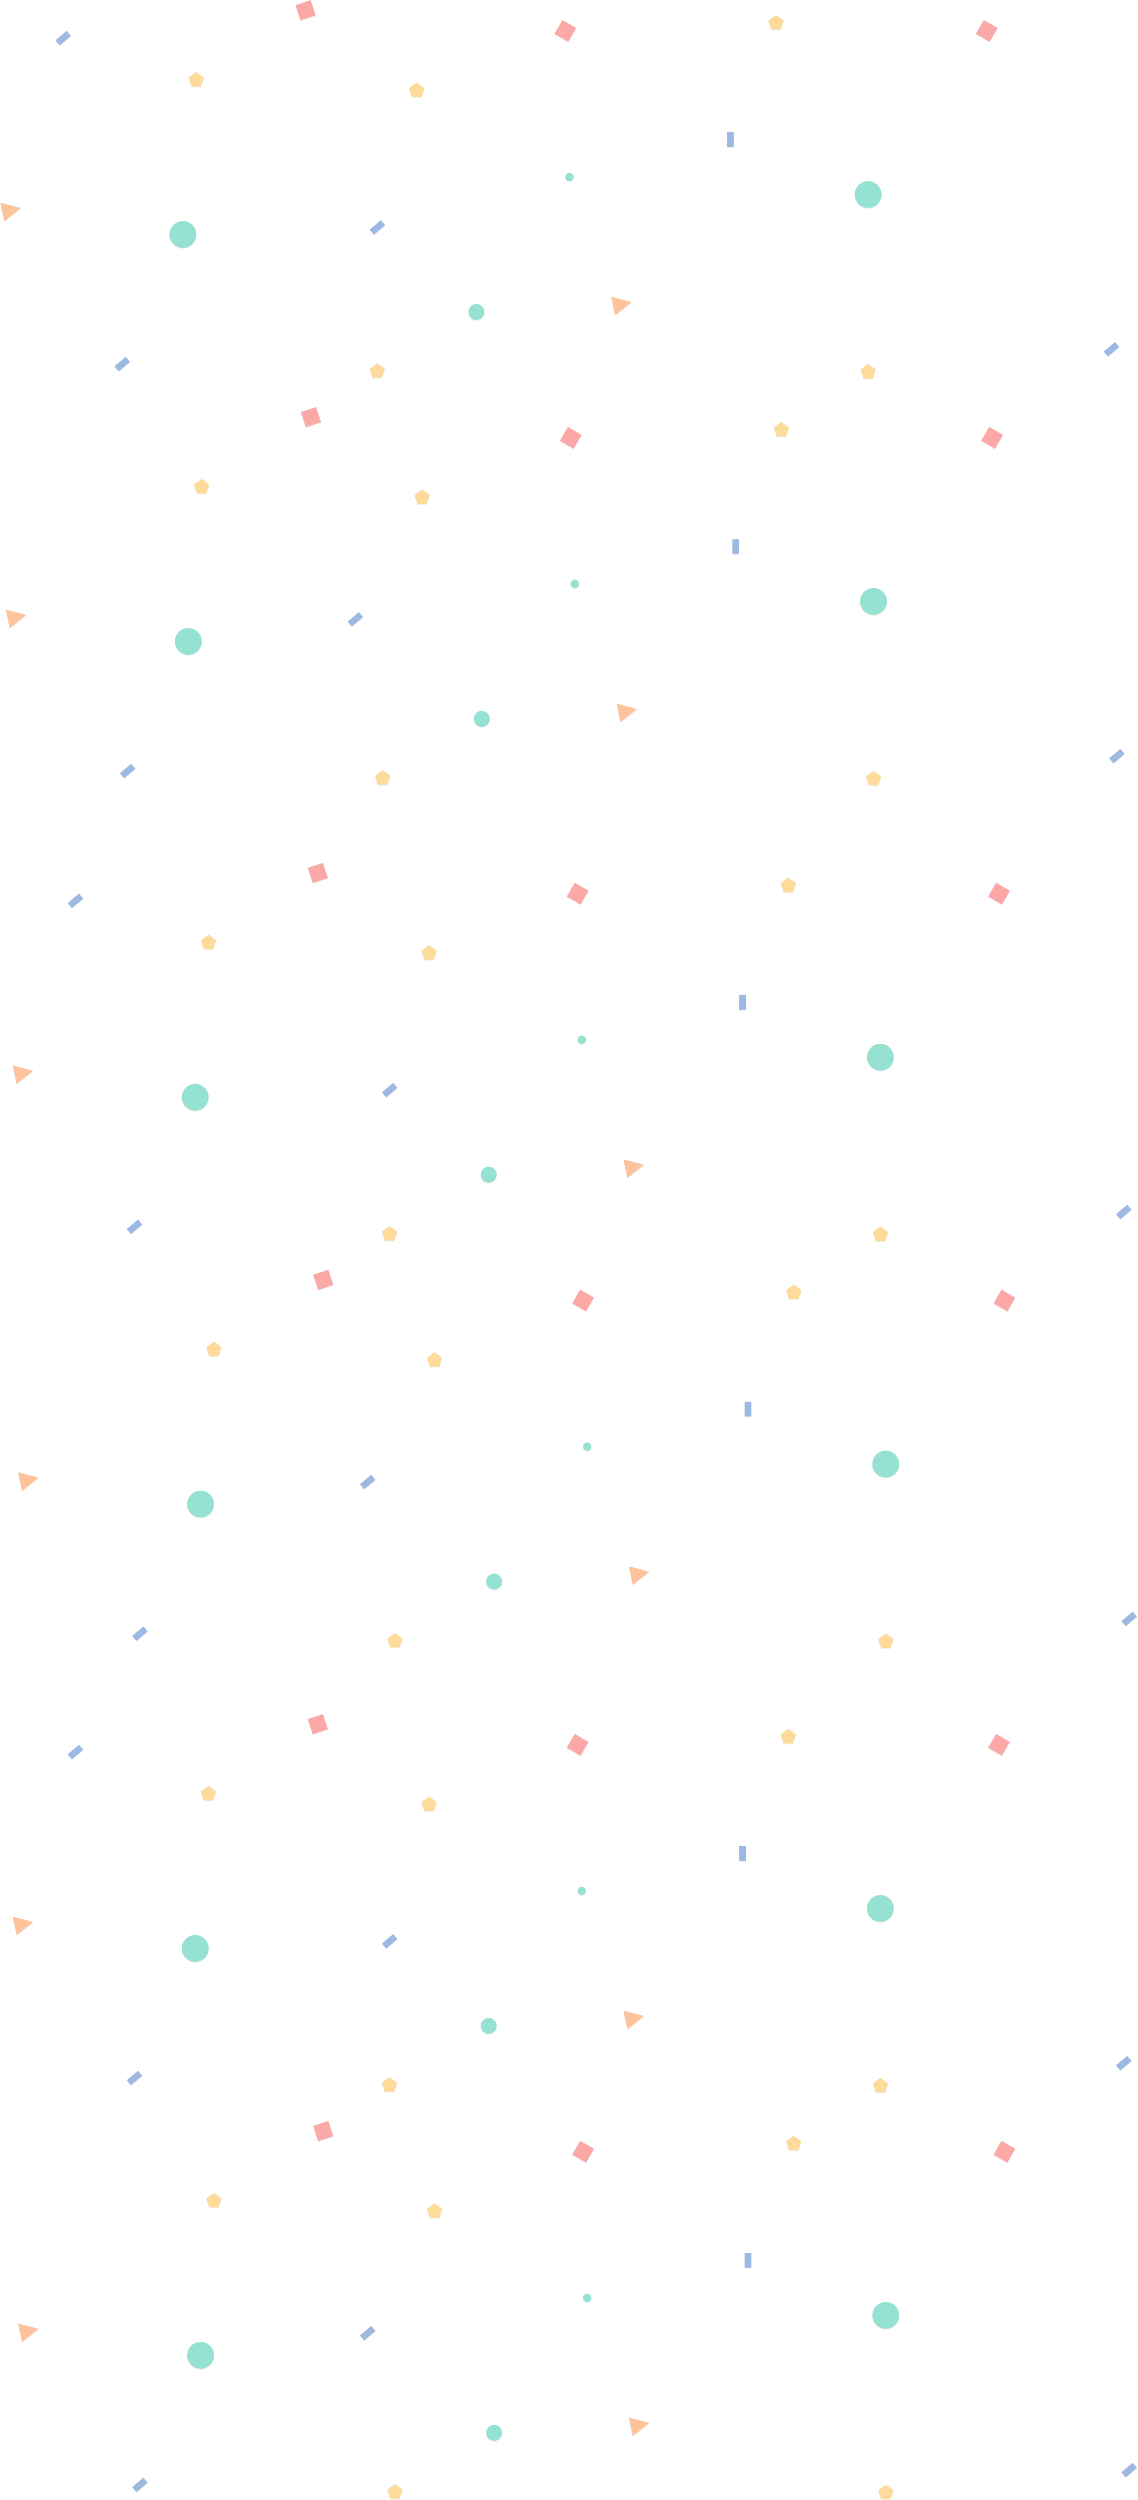
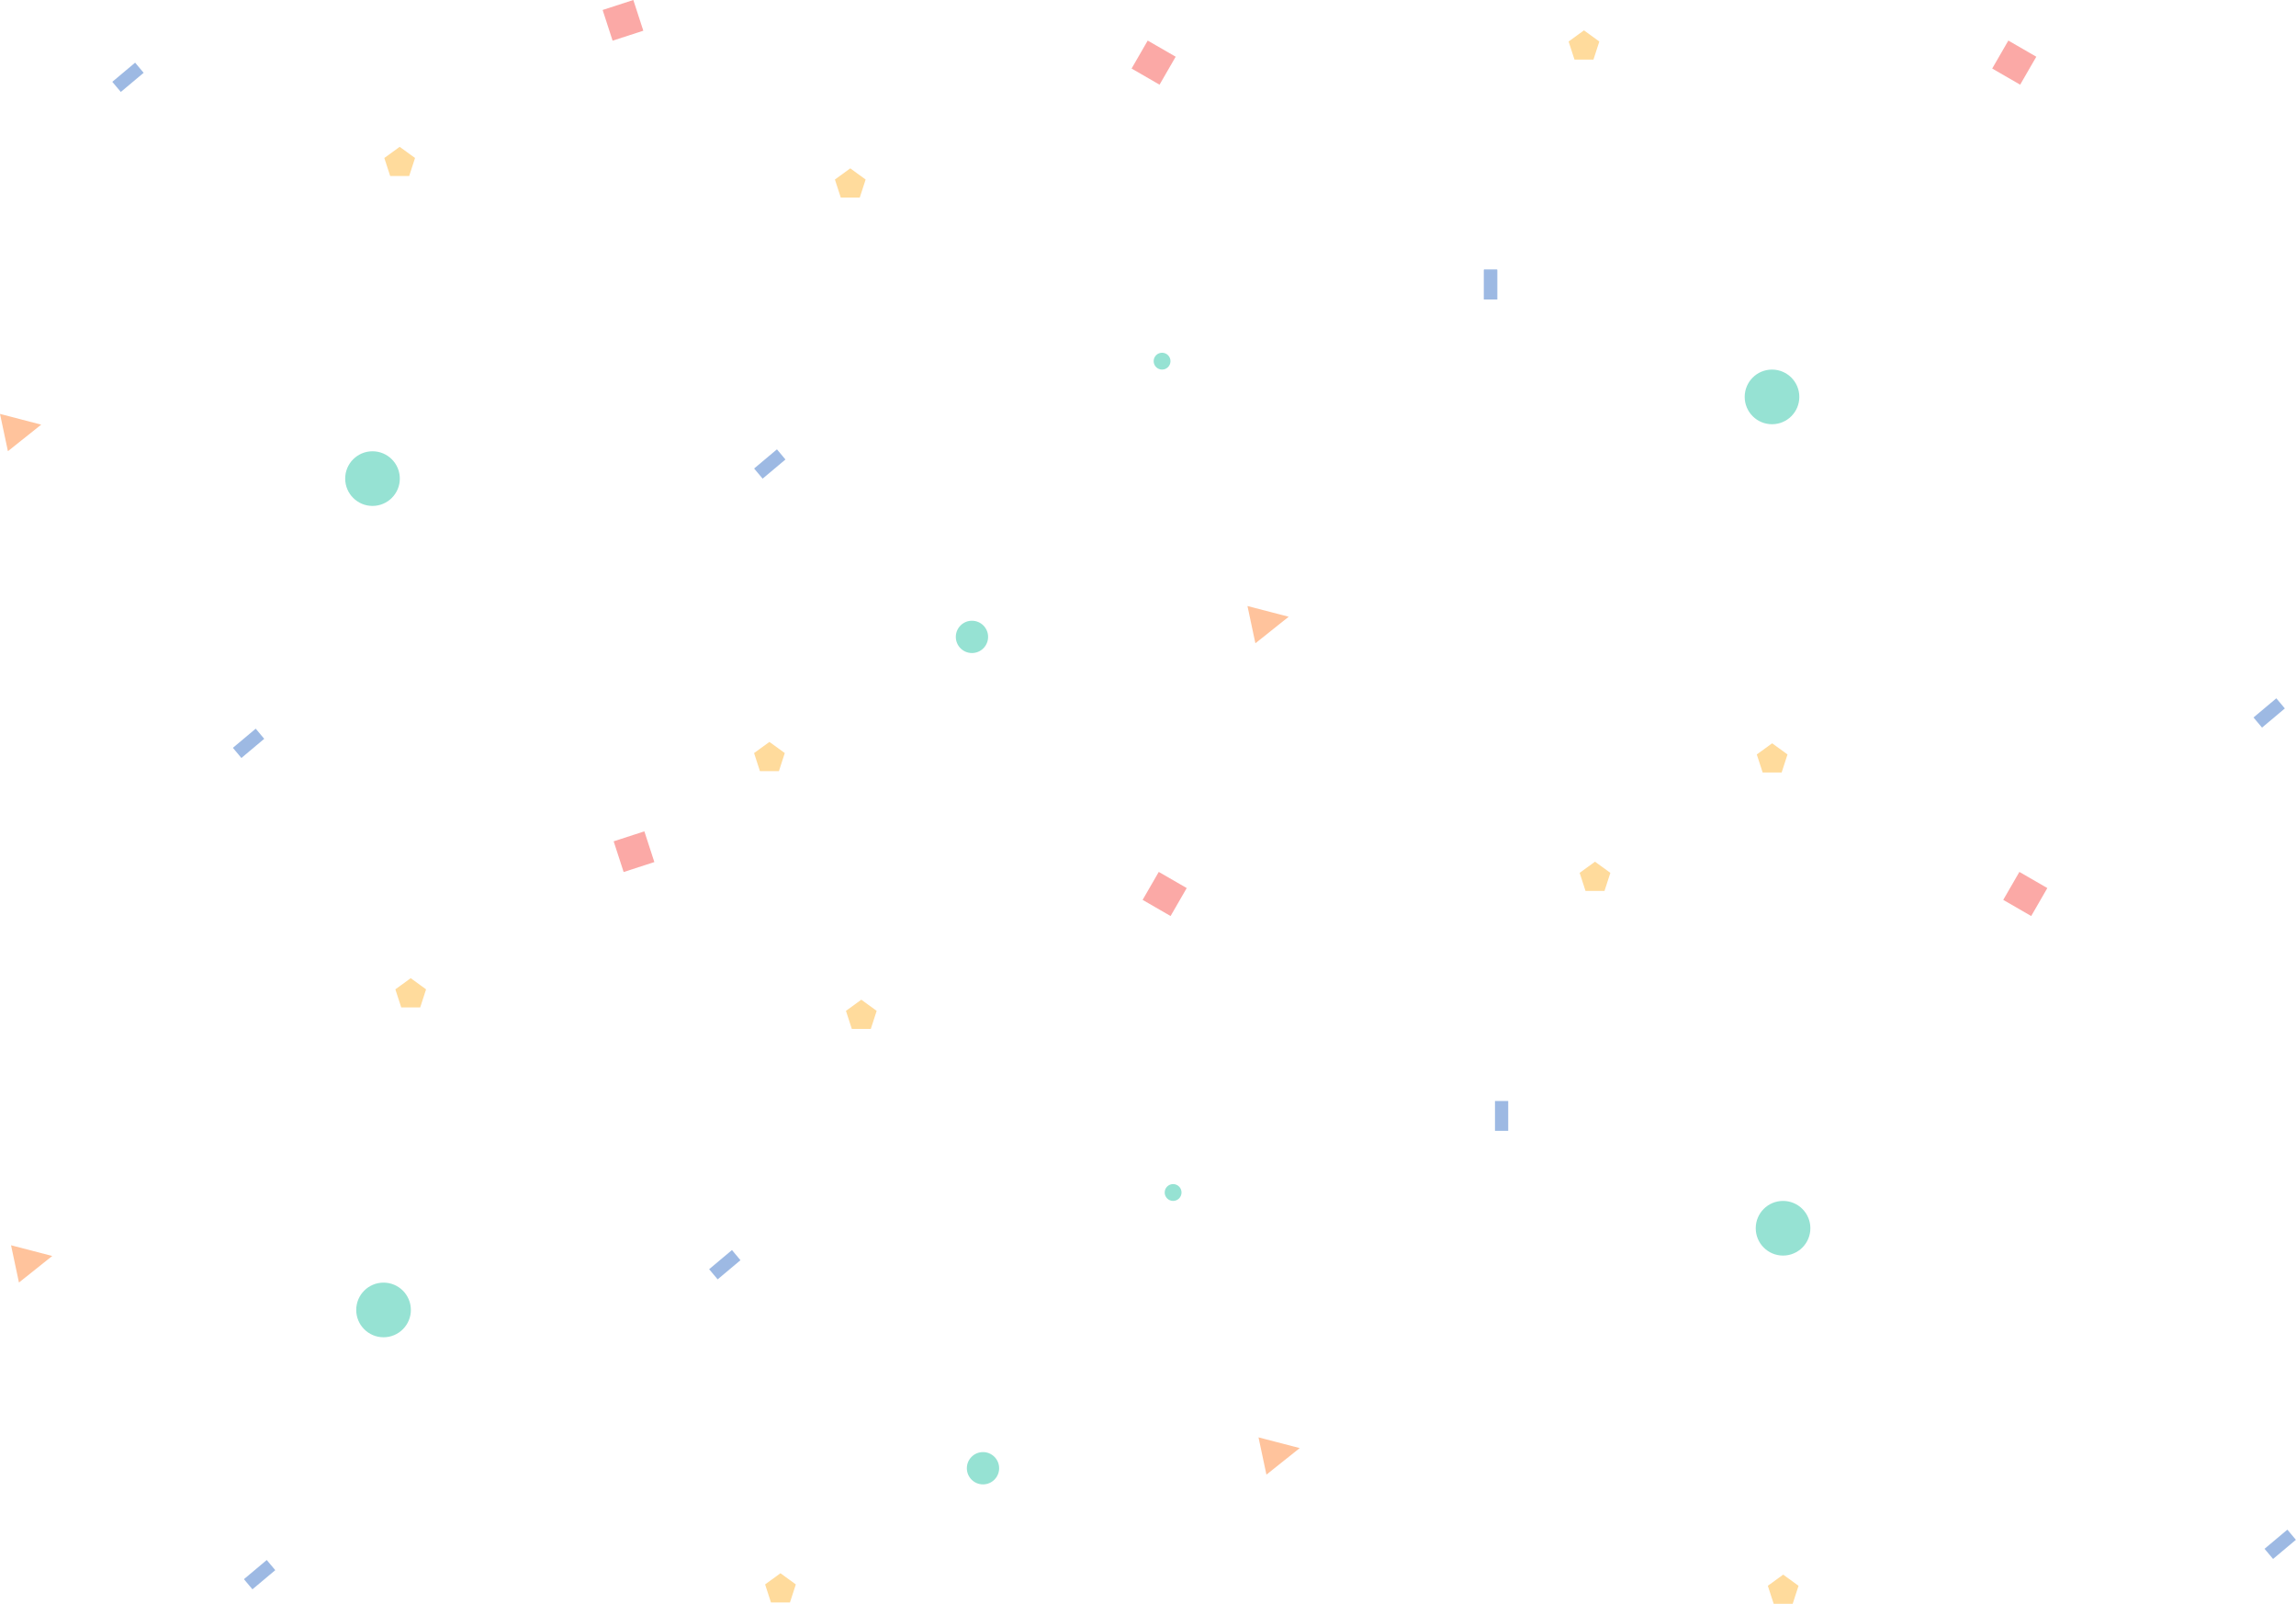
- <svg xmlns="http://www.w3.org/2000/svg" width="8419px" height="18506px" viewBox="0 0 8419 18506" version="1.1">
-   <defs>
-     <filter x="-0.1%" y="-0.1%" width="100.3%" height="100.1%" filterUnits="objectBoundingBox" id="filter-1">
-       <feOffset dx="0" dy="2" in="SourceAlpha" result="shadowOffsetOuter1" />
-       <feGaussianBlur stdDeviation="2" in="shadowOffsetOuter1" result="shadowBlurOuter1" />
-       <feColorMatrix values="0 0 0 0 0   0 0 0 0 0   0 0 0 0 0  0 0 0 0.5 0" type="matrix" in="shadowBlurOuter1" result="shadowMatrixOuter1" />
-       <feMerge>
-         <feMergeNode in="shadowMatrixOuter1" />
-         <feMergeNode in="SourceGraphic" />
-       </feMerge>
-     </filter>
-   </defs>
+ <svg xmlns="http://www.w3.org/2000/svg" width="8321px" height="5811px" viewBox="0 0 8321 5811" version="1.1">
  <g id="Page-1" stroke="none" stroke-width="1" fill="none" fill-rule="evenodd" opacity="0.488">
-     <g id="Group-13" filter="url(#filter-1)" transform="translate(4, 2)">
-       <g id="Group-12" transform="translate(91, 12687)">
-         <g id="Group-11" transform="translate(40, 3012)">
-           <g id="Group-10">
-             <g id="Group-9">
-               <rect id="Rectangle-Copy-20" fill="#3670C6" transform="translate(900.7933, 2693.096) rotate(140) translate(-900.7933, -2693.096) " x="846.793" y="2669.096" width="108" height="48" />
-               <polygon id="Rectangle-Copy-21" fill="#3670C6" transform="translate(2586.793, 1570.096) rotate(140) translate(-2586.793, -1570.096) " points="2532.793 1546.096 2640.793 1546.096 2640.793 1594.096 2579.541 1594.096 2532.793 1594.096" />
-               <polygon id="Rectangle-Copy-22" fill="#3670C6" transform="translate(8223.793, 2583.096) rotate(140) translate(-8223.793, -2583.096) " points="8169.793 2559.096 8277.793 2559.096 8277.793 2607.096 8216.541 2607.096 8169.793 2607.096" />
-               <rect id="Rectangle-Copy-17" fill="#3670C6" transform="translate(5402, 1031) rotate(90) translate(-5402, -1031) " x="5348" y="1007" width="108" height="48" />
-               <circle id="Oval-Copy-11" fill="#27C3A4" cx="3522.5" cy="2307.5" r="58.5" />
-               <circle id="Oval-Copy-8" fill="#27C3A4" cx="4211.5" cy="1308.5" r="30.5" />
-               <circle id="Oval-Copy-12" fill="#27C3A4" cx="1350" cy="1734" r="99" />
-               <circle id="Oval-Copy-13" fill="#27C3A4" cx="6422" cy="1438" r="99" />
-               <polygon id="Triangle-Copy-6" fill="#FF8333" transform="translate(4602.838, 2248.838) rotate(78) translate(-4602.838, -2248.838) " points="4602.838 2179.838 4671.838 2317.838 4533.838 2317.838" />
-               <polygon id="Triangle-Copy-7" fill="#FF8333" transform="translate(81.83809, 1552.838) rotate(78) translate(-81.83809, -1552.838) " points="81.838 1483.838 150.838 1621.838 12.838 1621.838" />
-               <rect id="Rectangle-Copy-25" fill="#F64E49" transform="translate(2257.714, 73.7143) rotate(-18) translate(-2257.714, -73.7143) " x="2199.214" y="15.214" width="117" height="117" />
-               <rect id="Rectangle-Copy-13" fill="#F64E49" transform="translate(4180.912, 226.9125) rotate(30) translate(-4180.912, -226.9125) " x="4122.412" y="168.412" width="117" height="117" />
-               <rect id="Rectangle-Copy-14" fill="#F64E49" transform="translate(7299.912, 226.9125) rotate(30) translate(-7299.912, -226.9125) " x="7241.412" y="168.412" width="117" height="117" />
-               <polygon id="Polygon-Copy-6" fill="#FFB433" points="2788.5 2688 2844.137 2728.423 2822.885 2793.827 2754.115 2793.827 2732.863 2728.423" />
-               <polygon id="Polygon-Copy-8" fill="#FFB433" points="6422.5 2693 6478.137 2733.423 6456.885 2798.827 6388.115 2798.827 6366.863 2733.423" />
-               <polygon id="Polygon-Copy-9" fill="#FFB433" points="1448.5 532 1504.137 572.423 1482.885 637.827 1414.115 637.827 1392.863 572.423" />
-               <polygon id="Polygon-Copy-11" fill="#FFB433" points="3081.5 610 3137.137 650.423 3115.885 715.827 3047.115 715.827 3025.863 650.423" />
-               <polygon id="Polygon-Copy-12" fill="#FFB433" points="5740.5 110 5796.137 150.423 5774.885 215.827 5706.115 215.827 5684.863 150.423" />
-             </g>
-           </g>
-         </g>
-         <g id="Group-10-Copy-2">
-           <g id="Group-10-Copy">
-             <g id="Group-9">
-               <rect id="Rectangle-Copy-20" fill="#3670C6" transform="translate(900.7933, 2693.096) rotate(140) translate(-900.7933, -2693.096) " x="846.793" y="2669.096" width="108" height="48" />
-               <polygon id="Rectangle-Copy-21" fill="#3670C6" transform="translate(463.7933, 280.0956) rotate(140) translate(-463.7933, -280.0956) " points="409.793 256.096 517.793 256.096 517.793 304.096 456.541 304.096 409.793 304.096" />
-               <polygon id="Rectangle-Copy-23" fill="#3670C6" transform="translate(2789.793, 1681.096) rotate(140) translate(-2789.793, -1681.096) " points="2735.793 1657.096 2843.793 1657.096 2843.793 1705.096 2782.541 1705.096 2735.793 1705.096" />
-               <polygon id="Rectangle-Copy-22" fill="#3670C6" transform="translate(8223.793, 2583.096) rotate(140) translate(-8223.793, -2583.096) " points="8169.793 2559.096 8277.793 2559.096 8277.793 2607.096 8216.541 2607.096 8169.793 2607.096" />
-               <rect id="Rectangle-Copy-17" fill="#3670C6" transform="translate(5402, 1031) rotate(90) translate(-5402, -1031) " x="5348" y="1007" width="108" height="48" />
-               <rect id="Rectangle-Copy-17" fill="#3670C6" transform="translate(5402, 1031) rotate(90) translate(-5402, -1031) " x="5348" y="1007" width="108" height="48" />
-               <circle id="Oval-Copy-11" fill="#27C3A4" cx="3522.5" cy="2307.5" r="58.5" />
-               <circle id="Oval-Copy-8" fill="#27C3A4" cx="4211.5" cy="1308.5" r="30.5" />
-               <circle id="Oval-Copy-12" fill="#27C3A4" cx="1350" cy="1734" r="99" />
-               <circle id="Oval-Copy-13" fill="#27C3A4" cx="6422" cy="1438" r="99" />
-               <polygon id="Triangle-Copy-6" fill="#FF8333" transform="translate(4602.838, 2248.838) rotate(78) translate(-4602.838, -2248.838) " points="4602.838 2179.838 4671.838 2317.838 4533.838 2317.838" />
-               <polygon id="Triangle-Copy-7" fill="#FF8333" transform="translate(81.83809, 1552.838) rotate(78) translate(-81.83809, -1552.838) " points="81.838 1483.838 150.838 1621.838 12.838 1621.838" />
-               <rect id="Rectangle-Copy-25" fill="#F64E49" transform="translate(2257.714, 73.7143) rotate(-18) translate(-2257.714, -73.7143) " x="2199.214" y="15.214" width="117" height="117" />
-               <rect id="Rectangle-Copy-13" fill="#F64E49" transform="translate(4180.912, 226.9125) rotate(30) translate(-4180.912, -226.9125) " x="4122.412" y="168.412" width="117" height="117" />
-               <rect id="Rectangle-Copy-14" fill="#F64E49" transform="translate(7299.912, 226.9125) rotate(30) translate(-7299.912, -226.9125) " x="7241.412" y="168.412" width="117" height="117" />
-               <polygon id="Polygon-Copy-6" fill="#FFB433" points="2788.5 2688 2844.137 2728.423 2822.885 2793.827 2754.115 2793.827 2732.863 2728.423" />
-               <polygon id="Polygon-Copy-8" fill="#FFB433" points="6422.5 2693 6478.137 2733.423 6456.885 2798.827 6388.115 2798.827 6366.863 2733.423" />
-               <polygon id="Polygon-Copy-9" fill="#FFB433" points="1448.5 532 1504.137 572.423 1482.885 637.827 1414.115 637.827 1392.863 572.423" />
-               <polygon id="Polygon-Copy-11" fill="#FFB433" points="3081.5 610 3137.137 650.423 3115.885 715.827 3047.115 715.827 3025.863 650.423" />
-               <polygon id="Polygon-Copy-12" fill="#FFB433" points="5740.5 110 5796.137 150.423 5774.885 215.827 5706.115 215.827 5684.863 150.423" />
-             </g>
+     <g id="Group-12">
+       <g id="Group-11" transform="translate(40, 3012)">
+         <g id="Group-10">
+           <g id="Group-9">
+             <rect id="Rectangle-Copy-20" fill="#3670C6" transform="translate(900.7933, 2693.096) rotate(140) translate(-900.7933, -2693.096) " x="846.793" y="2669.096" width="108" height="48" />
+             <polygon id="Rectangle-Copy-21" fill="#3670C6" transform="translate(2586.793, 1570.096) rotate(140) translate(-2586.793, -1570.096) " points="2532.793 1546.096 2640.793 1546.096 2640.793 1594.096 2579.541 1594.096 2532.793 1594.096" />
+             <polygon id="Rectangle-Copy-22" fill="#3670C6" transform="translate(8223.793, 2583.096) rotate(140) translate(-8223.793, -2583.096) " points="8169.793 2559.096 8277.793 2559.096 8277.793 2607.096 8216.541 2607.096 8169.793 2607.096" />
+             <rect id="Rectangle-Copy-17" fill="#3670C6" transform="translate(5402, 1031) rotate(90) translate(-5402, -1031) " x="5348" y="1007" width="108" height="48" />
+             <circle id="Oval-Copy-11" fill="#27C3A4" cx="3522.5" cy="2307.5" r="58.5" />
+             <circle id="Oval-Copy-8" fill="#27C3A4" cx="4211.5" cy="1308.5" r="30.5" />
+             <circle id="Oval-Copy-12" fill="#27C3A4" cx="1350" cy="1734" r="99" />
+             <circle id="Oval-Copy-13" fill="#27C3A4" cx="6422" cy="1438" r="99" />
+             <polygon id="Triangle-Copy-6" fill="#FF8333" transform="translate(4602.838, 2248.838) rotate(78) translate(-4602.838, -2248.838) " points="4602.838 2179.838 4671.838 2317.838 4533.838 2317.838" />
+             <polygon id="Triangle-Copy-7" fill="#FF8333" transform="translate(81.83809, 1552.838) rotate(78) translate(-81.83809, -1552.838) " points="81.838 1483.838 150.838 1621.838 12.838 1621.838" />
+             <rect id="Rectangle-Copy-25" fill="#F64E49" transform="translate(2257.714, 73.7143) rotate(-18) translate(-2257.714, -73.7143) " x="2199.214" y="15.214" width="117" height="117" />
+             <rect id="Rectangle-Copy-13" fill="#F64E49" transform="translate(4180.912, 226.9125) rotate(30) translate(-4180.912, -226.9125) " x="4122.412" y="168.412" width="117" height="117" />
+             <rect id="Rectangle-Copy-14" fill="#F64E49" transform="translate(7299.912, 226.9125) rotate(30) translate(-7299.912, -226.9125) " x="7241.412" y="168.412" width="117" height="117" />
+             <polygon id="Polygon-Copy-6" fill="#FFB433" points="2788.5 2688 2844.137 2728.423 2822.885 2793.827 2754.115 2793.827 2732.863 2728.423" />
+             <polygon id="Polygon-Copy-8" fill="#FFB433" points="6422.5 2693 6478.137 2733.423 6456.885 2798.827 6388.115 2798.827 6366.863 2733.423" />
+             <polygon id="Polygon-Copy-9" fill="#FFB433" points="1448.5 532 1504.137 572.423 1482.885 637.827 1414.115 637.827 1392.863 572.423" />
+             <polygon id="Polygon-Copy-11" fill="#FFB433" points="3081.5 610 3137.137 650.423 3115.885 715.827 3047.115 715.827 3025.863 650.423" />
+             <polygon id="Polygon-Copy-12" fill="#FFB433" points="5740.5 110 5796.137 150.423 5774.885 215.827 5706.115 215.827 5684.863 150.423" />
          </g>
        </g>
      </g>
-       <g id="Group-12" transform="translate(91, 6386)">
-         <g id="Group-11" transform="translate(40, 3012)">
-           <g id="Group-10">
-             <g id="Group-9">
-               <rect id="Rectangle-Copy-20" fill="#3670C6" transform="translate(900.7933, 2693.096) rotate(140) translate(-900.7933, -2693.096) " x="846.793" y="2669.096" width="108" height="48" />
-               <polygon id="Rectangle-Copy-21" fill="#3670C6" transform="translate(2586.793, 1570.096) rotate(140) translate(-2586.793, -1570.096) " points="2532.793 1546.096 2640.793 1546.096 2640.793 1594.096 2579.541 1594.096 2532.793 1594.096" />
-               <polygon id="Rectangle-Copy-22" fill="#3670C6" transform="translate(8223.793, 2583.096) rotate(140) translate(-8223.793, -2583.096) " points="8169.793 2559.096 8277.793 2559.096 8277.793 2607.096 8216.541 2607.096 8169.793 2607.096" />
-               <rect id="Rectangle-Copy-17" fill="#3670C6" transform="translate(5402, 1031) rotate(90) translate(-5402, -1031) " x="5348" y="1007" width="108" height="48" />
-               <circle id="Oval-Copy-11" fill="#27C3A4" cx="3522.5" cy="2307.5" r="58.5" />
-               <circle id="Oval-Copy-8" fill="#27C3A4" cx="4211.5" cy="1308.5" r="30.5" />
-               <circle id="Oval-Copy-12" fill="#27C3A4" cx="1350" cy="1734" r="99" />
-               <circle id="Oval-Copy-13" fill="#27C3A4" cx="6422" cy="1438" r="99" />
-               <polygon id="Triangle-Copy-6" fill="#FF8333" transform="translate(4602.838, 2248.838) rotate(78) translate(-4602.838, -2248.838) " points="4602.838 2179.838 4671.838 2317.838 4533.838 2317.838" />
-               <polygon id="Triangle-Copy-7" fill="#FF8333" transform="translate(81.83809, 1552.838) rotate(78) translate(-81.83809, -1552.838) " points="81.838 1483.838 150.838 1621.838 12.838 1621.838" />
-               <rect id="Rectangle-Copy-25" fill="#F64E49" transform="translate(2257.714, 73.7143) rotate(-18) translate(-2257.714, -73.7143) " x="2199.214" y="15.214" width="117" height="117" />
-               <rect id="Rectangle-Copy-13" fill="#F64E49" transform="translate(4180.912, 226.9125) rotate(30) translate(-4180.912, -226.9125) " x="4122.412" y="168.412" width="117" height="117" />
-               <rect id="Rectangle-Copy-14" fill="#F64E49" transform="translate(7299.912, 226.9125) rotate(30) translate(-7299.912, -226.9125) " x="7241.412" y="168.412" width="117" height="117" />
-               <polygon id="Polygon-Copy-6" fill="#FFB433" points="2788.5 2688 2844.137 2728.423 2822.885 2793.827 2754.115 2793.827 2732.863 2728.423" />
-               <polygon id="Polygon-Copy-8" fill="#FFB433" points="6422.5 2693 6478.137 2733.423 6456.885 2798.827 6388.115 2798.827 6366.863 2733.423" />
-               <polygon id="Polygon-Copy-9" fill="#FFB433" points="1448.5 532 1504.137 572.423 1482.885 637.827 1414.115 637.827 1392.863 572.423" />
-               <polygon id="Polygon-Copy-11" fill="#FFB433" points="3081.5 610 3137.137 650.423 3115.885 715.827 3047.115 715.827 3025.863 650.423" />
-               <polygon id="Polygon-Copy-12" fill="#FFB433" points="5740.5 110 5796.137 150.423 5774.885 215.827 5706.115 215.827 5684.863 150.423" />
-             </g>
-           </g>
-         </g>
-         <g id="Group-10-Copy-2">
-           <g id="Group-10-Copy">
-             <g id="Group-9">
-               <rect id="Rectangle-Copy-20" fill="#3670C6" transform="translate(900.7933, 2693.096) rotate(140) translate(-900.7933, -2693.096) " x="846.793" y="2669.096" width="108" height="48" />
-               <polygon id="Rectangle-Copy-21" fill="#3670C6" transform="translate(463.7933, 280.0956) rotate(140) translate(-463.7933, -280.0956) " points="409.793 256.096 517.793 256.096 517.793 304.096 456.541 304.096 409.793 304.096" />
-               <polygon id="Rectangle-Copy-23" fill="#3670C6" transform="translate(2789.793, 1681.096) rotate(140) translate(-2789.793, -1681.096) " points="2735.793 1657.096 2843.793 1657.096 2843.793 1705.096 2782.541 1705.096 2735.793 1705.096" />
-               <polygon id="Rectangle-Copy-22" fill="#3670C6" transform="translate(8223.793, 2583.096) rotate(140) translate(-8223.793, -2583.096) " points="8169.793 2559.096 8277.793 2559.096 8277.793 2607.096 8216.541 2607.096 8169.793 2607.096" />
-               <rect id="Rectangle-Copy-17" fill="#3670C6" transform="translate(5402, 1031) rotate(90) translate(-5402, -1031) " x="5348" y="1007" width="108" height="48" />
-               <rect id="Rectangle-Copy-17" fill="#3670C6" transform="translate(5402, 1031) rotate(90) translate(-5402, -1031) " x="5348" y="1007" width="108" height="48" />
-               <circle id="Oval-Copy-11" fill="#27C3A4" cx="3522.5" cy="2307.5" r="58.5" />
-               <circle id="Oval-Copy-8" fill="#27C3A4" cx="4211.5" cy="1308.5" r="30.5" />
-               <circle id="Oval-Copy-12" fill="#27C3A4" cx="1350" cy="1734" r="99" />
-               <circle id="Oval-Copy-13" fill="#27C3A4" cx="6422" cy="1438" r="99" />
-               <polygon id="Triangle-Copy-6" fill="#FF8333" transform="translate(4602.838, 2248.838) rotate(78) translate(-4602.838, -2248.838) " points="4602.838 2179.838 4671.838 2317.838 4533.838 2317.838" />
-               <polygon id="Triangle-Copy-7" fill="#FF8333" transform="translate(81.83809, 1552.838) rotate(78) translate(-81.83809, -1552.838) " points="81.838 1483.838 150.838 1621.838 12.838 1621.838" />
-               <rect id="Rectangle-Copy-25" fill="#F64E49" transform="translate(2257.714, 73.7143) rotate(-18) translate(-2257.714, -73.7143) " x="2199.214" y="15.214" width="117" height="117" />
-               <rect id="Rectangle-Copy-13" fill="#F64E49" transform="translate(4180.912, 226.9125) rotate(30) translate(-4180.912, -226.9125) " x="4122.412" y="168.412" width="117" height="117" />
-               <rect id="Rectangle-Copy-14" fill="#F64E49" transform="translate(7299.912, 226.9125) rotate(30) translate(-7299.912, -226.9125) " x="7241.412" y="168.412" width="117" height="117" />
-               <polygon id="Polygon-Copy-6" fill="#FFB433" points="2788.5 2688 2844.137 2728.423 2822.885 2793.827 2754.115 2793.827 2732.863 2728.423" />
-               <polygon id="Polygon-Copy-8" fill="#FFB433" points="6422.5 2693 6478.137 2733.423 6456.885 2798.827 6388.115 2798.827 6366.863 2733.423" />
-               <polygon id="Polygon-Copy-9" fill="#FFB433" points="1448.5 532 1504.137 572.423 1482.885 637.827 1414.115 637.827 1392.863 572.423" />
-               <polygon id="Polygon-Copy-11" fill="#FFB433" points="3081.5 610 3137.137 650.423 3115.885 715.827 3047.115 715.827 3025.863 650.423" />
-               <polygon id="Polygon-Copy-12" fill="#FFB433" points="5740.5 110 5796.137 150.423 5774.885 215.827 5706.115 215.827 5684.863 150.423" />
-             </g>
-           </g>
-         </g>
-       </g>
-       <g id="Group-12">
-         <g id="Group-11" transform="translate(40, 3012)">
-           <g id="Group-10">
-             <g id="Group-9">
-               <rect id="Rectangle-Copy-20" fill="#3670C6" transform="translate(900.7933, 2693.096) rotate(140) translate(-900.7933, -2693.096) " x="846.793" y="2669.096" width="108" height="48" />
-               <polygon id="Rectangle-Copy-21" fill="#3670C6" transform="translate(2586.793, 1570.096) rotate(140) translate(-2586.793, -1570.096) " points="2532.793 1546.096 2640.793 1546.096 2640.793 1594.096 2579.541 1594.096 2532.793 1594.096" />
-               <polygon id="Rectangle-Copy-22" fill="#3670C6" transform="translate(8223.793, 2583.096) rotate(140) translate(-8223.793, -2583.096) " points="8169.793 2559.096 8277.793 2559.096 8277.793 2607.096 8216.541 2607.096 8169.793 2607.096" />
-               <rect id="Rectangle-Copy-17" fill="#3670C6" transform="translate(5402, 1031) rotate(90) translate(-5402, -1031) " x="5348" y="1007" width="108" height="48" />
-               <circle id="Oval-Copy-11" fill="#27C3A4" cx="3522.5" cy="2307.5" r="58.5" />
-               <circle id="Oval-Copy-8" fill="#27C3A4" cx="4211.5" cy="1308.5" r="30.5" />
-               <circle id="Oval-Copy-12" fill="#27C3A4" cx="1350" cy="1734" r="99" />
-               <circle id="Oval-Copy-13" fill="#27C3A4" cx="6422" cy="1438" r="99" />
-               <polygon id="Triangle-Copy-6" fill="#FF8333" transform="translate(4602.838, 2248.838) rotate(78) translate(-4602.838, -2248.838) " points="4602.838 2179.838 4671.838 2317.838 4533.838 2317.838" />
-               <polygon id="Triangle-Copy-7" fill="#FF8333" transform="translate(81.83809, 1552.838) rotate(78) translate(-81.83809, -1552.838) " points="81.838 1483.838 150.838 1621.838 12.838 1621.838" />
-               <rect id="Rectangle-Copy-25" fill="#F64E49" transform="translate(2257.714, 73.7143) rotate(-18) translate(-2257.714, -73.7143) " x="2199.214" y="15.214" width="117" height="117" />
-               <rect id="Rectangle-Copy-13" fill="#F64E49" transform="translate(4180.912, 226.9125) rotate(30) translate(-4180.912, -226.9125) " x="4122.412" y="168.412" width="117" height="117" />
-               <rect id="Rectangle-Copy-14" fill="#F64E49" transform="translate(7299.912, 226.9125) rotate(30) translate(-7299.912, -226.9125) " x="7241.412" y="168.412" width="117" height="117" />
-               <polygon id="Polygon-Copy-6" fill="#FFB433" points="2788.5 2688 2844.137 2728.423 2822.885 2793.827 2754.115 2793.827 2732.863 2728.423" />
-               <polygon id="Polygon-Copy-8" fill="#FFB433" points="6422.5 2693 6478.137 2733.423 6456.885 2798.827 6388.115 2798.827 6366.863 2733.423" />
-               <polygon id="Polygon-Copy-9" fill="#FFB433" points="1448.5 532 1504.137 572.423 1482.885 637.827 1414.115 637.827 1392.863 572.423" />
-               <polygon id="Polygon-Copy-11" fill="#FFB433" points="3081.5 610 3137.137 650.423 3115.885 715.827 3047.115 715.827 3025.863 650.423" />
-               <polygon id="Polygon-Copy-12" fill="#FFB433" points="5740.5 110 5796.137 150.423 5774.885 215.827 5706.115 215.827 5684.863 150.423" />
-             </g>
-           </g>
-         </g>
-         <g id="Group-10-Copy-2">
-           <g id="Group-10-Copy">
-             <g id="Group-9">
-               <rect id="Rectangle-Copy-20" fill="#3670C6" transform="translate(900.7933, 2693.096) rotate(140) translate(-900.7933, -2693.096) " x="846.793" y="2669.096" width="108" height="48" />
-               <polygon id="Rectangle-Copy-21" fill="#3670C6" transform="translate(463.7933, 280.0956) rotate(140) translate(-463.7933, -280.0956) " points="409.793 256.096 517.793 256.096 517.793 304.096 456.541 304.096 409.793 304.096" />
-               <polygon id="Rectangle-Copy-23" fill="#3670C6" transform="translate(2789.793, 1681.096) rotate(140) translate(-2789.793, -1681.096) " points="2735.793 1657.096 2843.793 1657.096 2843.793 1705.096 2782.541 1705.096 2735.793 1705.096" />
-               <polygon id="Rectangle-Copy-22" fill="#3670C6" transform="translate(8223.793, 2583.096) rotate(140) translate(-8223.793, -2583.096) " points="8169.793 2559.096 8277.793 2559.096 8277.793 2607.096 8216.541 2607.096 8169.793 2607.096" />
-               <rect id="Rectangle-Copy-17" fill="#3670C6" transform="translate(5402, 1031) rotate(90) translate(-5402, -1031) " x="5348" y="1007" width="108" height="48" />
-               <rect id="Rectangle-Copy-17" fill="#3670C6" transform="translate(5402, 1031) rotate(90) translate(-5402, -1031) " x="5348" y="1007" width="108" height="48" />
-               <circle id="Oval-Copy-11" fill="#27C3A4" cx="3522.5" cy="2307.5" r="58.5" />
-               <circle id="Oval-Copy-8" fill="#27C3A4" cx="4211.5" cy="1308.5" r="30.5" />
-               <circle id="Oval-Copy-12" fill="#27C3A4" cx="1350" cy="1734" r="99" />
-               <circle id="Oval-Copy-13" fill="#27C3A4" cx="6422" cy="1438" r="99" />
-               <polygon id="Triangle-Copy-6" fill="#FF8333" transform="translate(4602.838, 2248.838) rotate(78) translate(-4602.838, -2248.838) " points="4602.838 2179.838 4671.838 2317.838 4533.838 2317.838" />
-               <polygon id="Triangle-Copy-7" fill="#FF8333" transform="translate(81.83809, 1552.838) rotate(78) translate(-81.83809, -1552.838) " points="81.838 1483.838 150.838 1621.838 12.838 1621.838" />
-               <rect id="Rectangle-Copy-25" fill="#F64E49" transform="translate(2257.714, 73.7143) rotate(-18) translate(-2257.714, -73.7143) " x="2199.214" y="15.214" width="117" height="117" />
-               <rect id="Rectangle-Copy-13" fill="#F64E49" transform="translate(4180.912, 226.9125) rotate(30) translate(-4180.912, -226.9125) " x="4122.412" y="168.412" width="117" height="117" />
-               <rect id="Rectangle-Copy-14" fill="#F64E49" transform="translate(7299.912, 226.9125) rotate(30) translate(-7299.912, -226.9125) " x="7241.412" y="168.412" width="117" height="117" />
-               <polygon id="Polygon-Copy-6" fill="#FFB433" points="2788.5 2688 2844.137 2728.423 2822.885 2793.827 2754.115 2793.827 2732.863 2728.423" />
-               <polygon id="Polygon-Copy-8" fill="#FFB433" points="6422.5 2693 6478.137 2733.423 6456.885 2798.827 6388.115 2798.827 6366.863 2733.423" />
-               <polygon id="Polygon-Copy-9" fill="#FFB433" points="1448.5 532 1504.137 572.423 1482.885 637.827 1414.115 637.827 1392.863 572.423" />
-               <polygon id="Polygon-Copy-11" fill="#FFB433" points="3081.5 610 3137.137 650.423 3115.885 715.827 3047.115 715.827 3025.863 650.423" />
-               <polygon id="Polygon-Copy-12" fill="#FFB433" points="5740.5 110 5796.137 150.423 5774.885 215.827 5706.115 215.827 5684.863 150.423" />
-             </g>
+       <g id="Group-10-Copy-2">
+         <g id="Group-10-Copy">
+           <g id="Group-9">
+             <rect id="Rectangle-Copy-20" fill="#3670C6" transform="translate(900.7933, 2693.096) rotate(140) translate(-900.7933, -2693.096) " x="846.793" y="2669.096" width="108" height="48" />
+             <polygon id="Rectangle-Copy-21" fill="#3670C6" transform="translate(463.7933, 280.0956) rotate(140) translate(-463.7933, -280.0956) " points="409.793 256.096 517.793 256.096 517.793 304.096 456.541 304.096 409.793 304.096" />
+             <polygon id="Rectangle-Copy-23" fill="#3670C6" transform="translate(2789.793, 1681.096) rotate(140) translate(-2789.793, -1681.096) " points="2735.793 1657.096 2843.793 1657.096 2843.793 1705.096 2782.541 1705.096 2735.793 1705.096" />
+             <polygon id="Rectangle-Copy-22" fill="#3670C6" transform="translate(8223.793, 2583.096) rotate(140) translate(-8223.793, -2583.096) " points="8169.793 2559.096 8277.793 2559.096 8277.793 2607.096 8216.541 2607.096 8169.793 2607.096" />
+             <rect id="Rectangle-Copy-17" fill="#3670C6" transform="translate(5402, 1031) rotate(90) translate(-5402, -1031) " x="5348" y="1007" width="108" height="48" />
+             <rect id="Rectangle-Copy-17" fill="#3670C6" transform="translate(5402, 1031) rotate(90) translate(-5402, -1031) " x="5348" y="1007" width="108" height="48" />
+             <circle id="Oval-Copy-11" fill="#27C3A4" cx="3522.5" cy="2307.5" r="58.5" />
+             <circle id="Oval-Copy-8" fill="#27C3A4" cx="4211.5" cy="1308.5" r="30.5" />
+             <circle id="Oval-Copy-12" fill="#27C3A4" cx="1350" cy="1734" r="99" />
+             <circle id="Oval-Copy-13" fill="#27C3A4" cx="6422" cy="1438" r="99" />
+             <polygon id="Triangle-Copy-6" fill="#FF8333" transform="translate(4602.838, 2248.838) rotate(78) translate(-4602.838, -2248.838) " points="4602.838 2179.838 4671.838 2317.838 4533.838 2317.838" />
+             <polygon id="Triangle-Copy-7" fill="#FF8333" transform="translate(81.83809, 1552.838) rotate(78) translate(-81.83809, -1552.838) " points="81.838 1483.838 150.838 1621.838 12.838 1621.838" />
+             <rect id="Rectangle-Copy-25" fill="#F64E49" transform="translate(2257.714, 73.7143) rotate(-18) translate(-2257.714, -73.7143) " x="2199.214" y="15.214" width="117" height="117" />
+             <rect id="Rectangle-Copy-13" fill="#F64E49" transform="translate(4180.912, 226.9125) rotate(30) translate(-4180.912, -226.9125) " x="4122.412" y="168.412" width="117" height="117" />
+             <rect id="Rectangle-Copy-14" fill="#F64E49" transform="translate(7299.912, 226.9125) rotate(30) translate(-7299.912, -226.9125) " x="7241.412" y="168.412" width="117" height="117" />
+             <polygon id="Polygon-Copy-6" fill="#FFB433" points="2788.5 2688 2844.137 2728.423 2822.885 2793.827 2754.115 2793.827 2732.863 2728.423" />
+             <polygon id="Polygon-Copy-8" fill="#FFB433" points="6422.5 2693 6478.137 2733.423 6456.885 2798.827 6388.115 2798.827 6366.863 2733.423" />
+             <polygon id="Polygon-Copy-9" fill="#FFB433" points="1448.5 532 1504.137 572.423 1482.885 637.827 1414.115 637.827 1392.863 572.423" />
+             <polygon id="Polygon-Copy-11" fill="#FFB433" points="3081.5 610 3137.137 650.423 3115.885 715.827 3047.115 715.827 3025.863 650.423" />
+             <polygon id="Polygon-Copy-12" fill="#FFB433" points="5740.5 110 5796.137 150.423 5774.885 215.827 5706.115 215.827 5684.863 150.423" />
          </g>
        </g>
      </g>
    </g>
  </g>
</svg>
